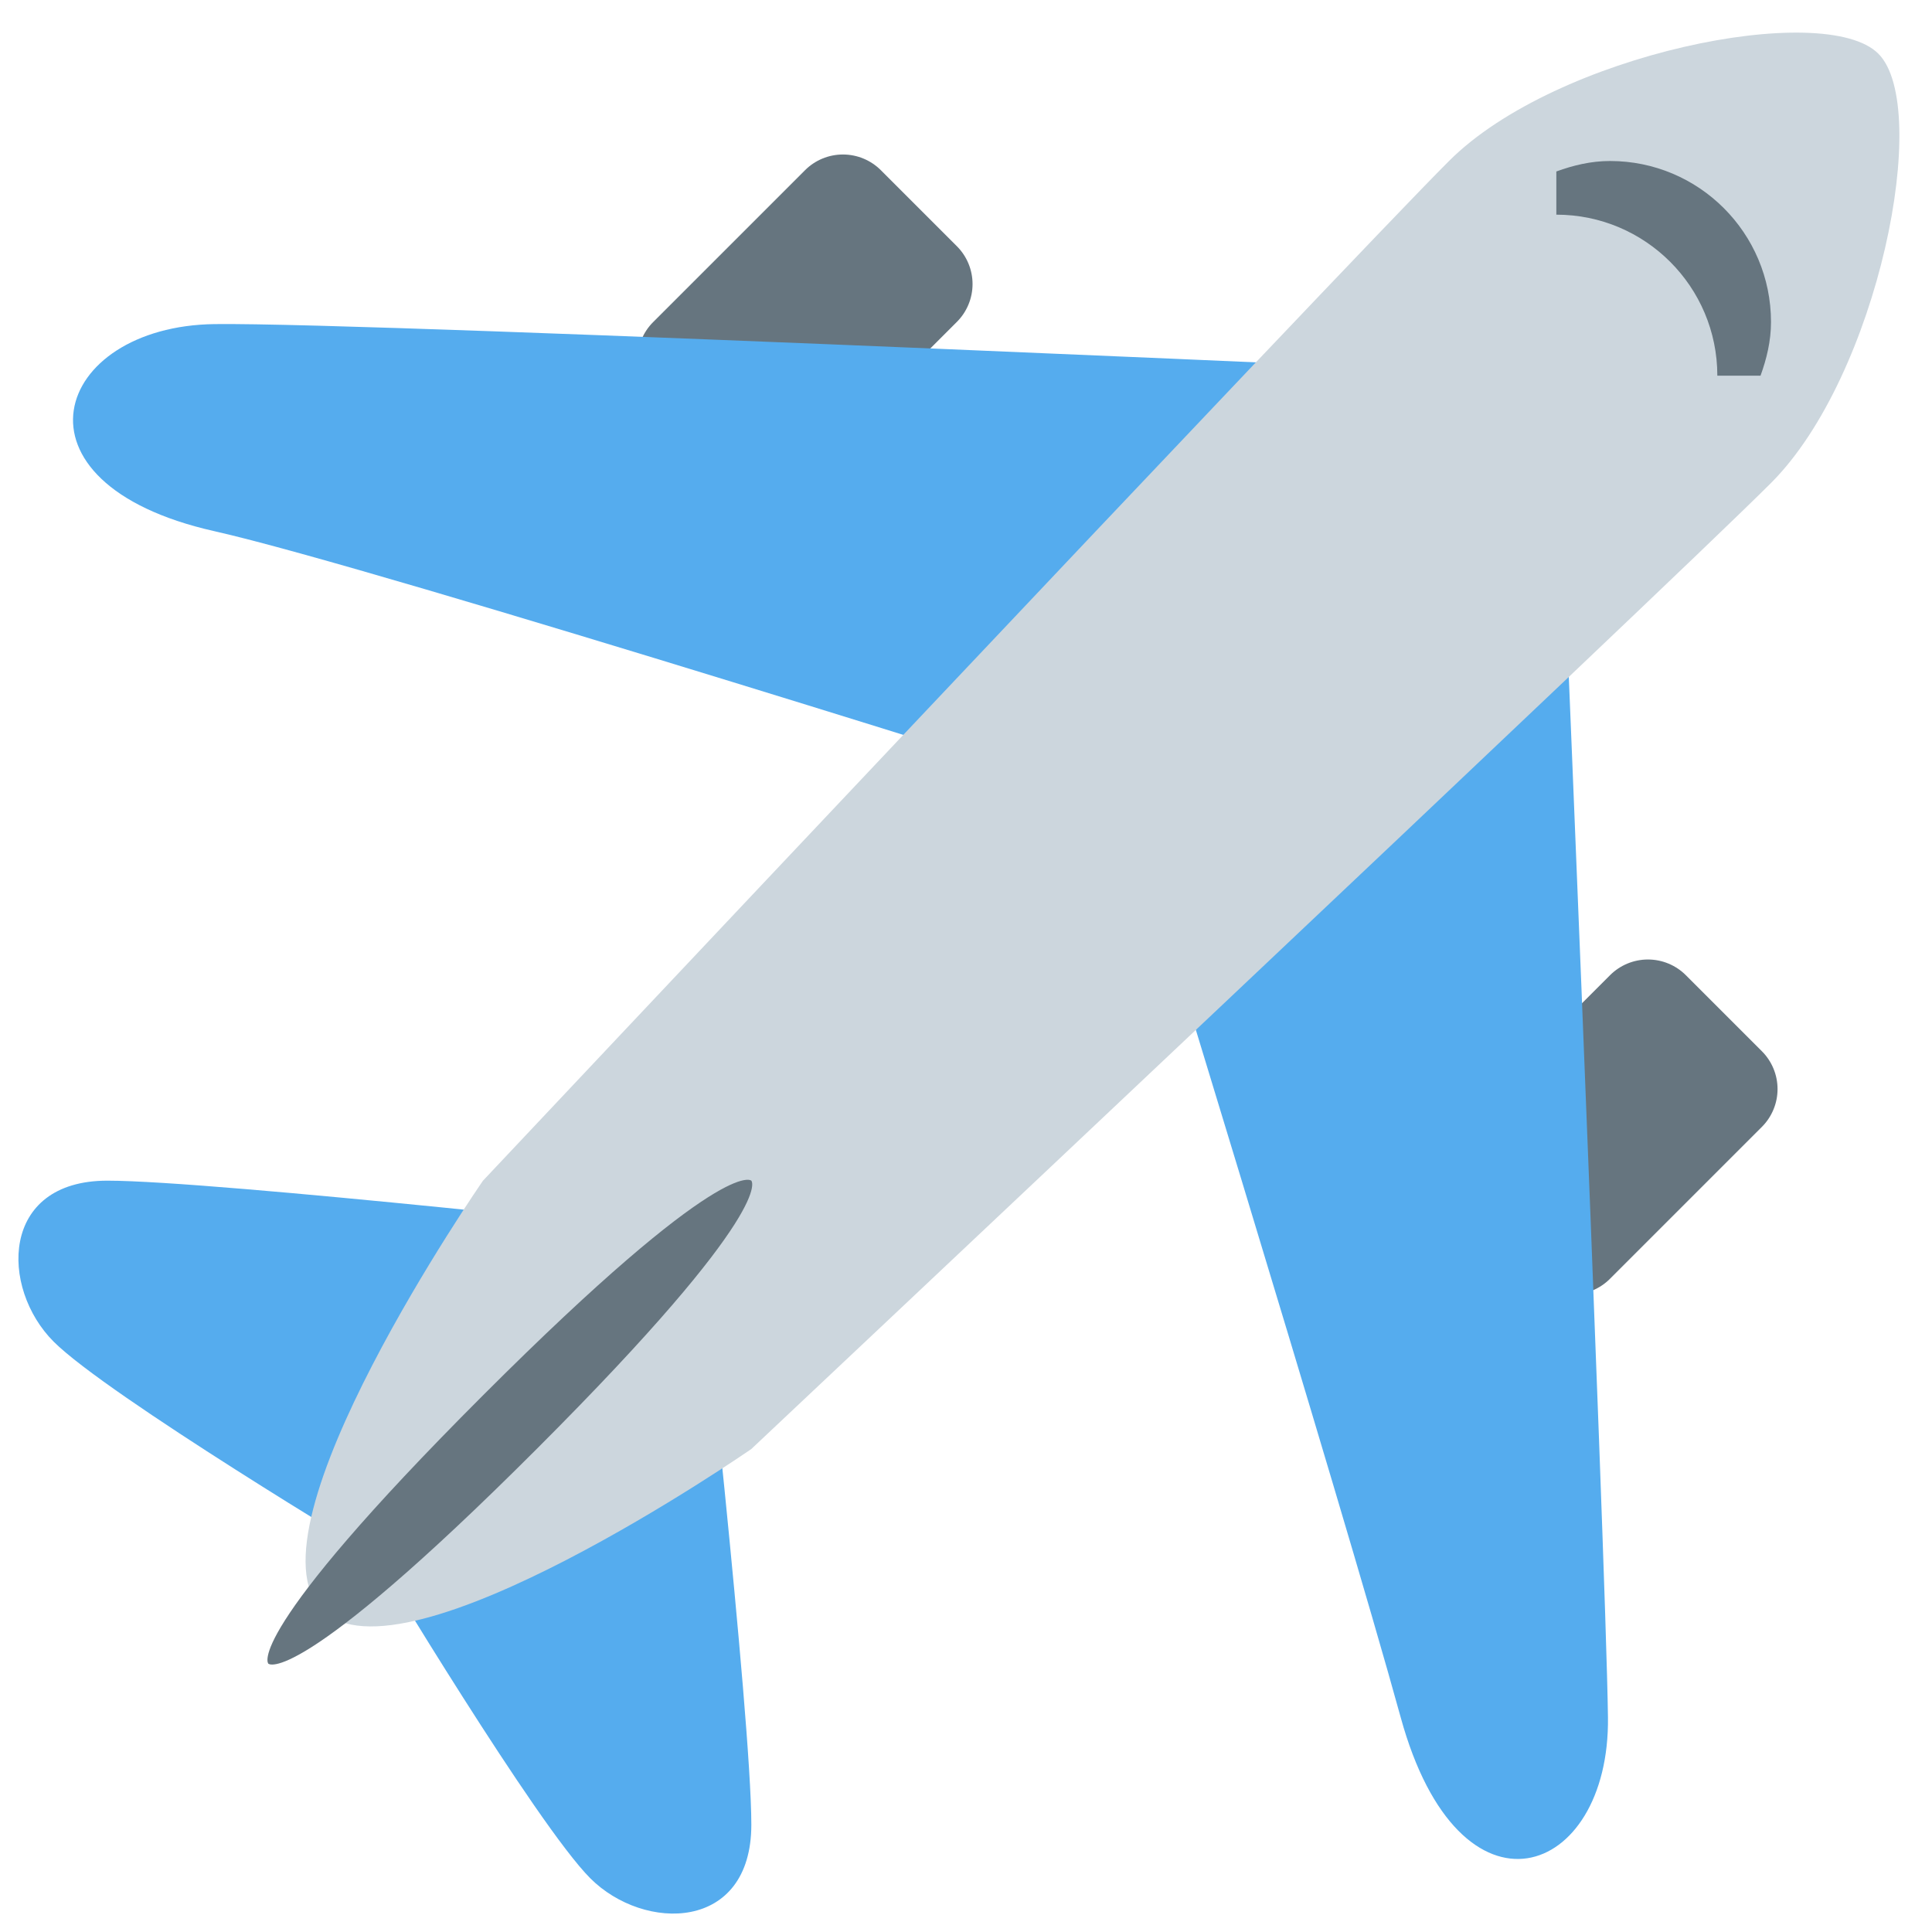
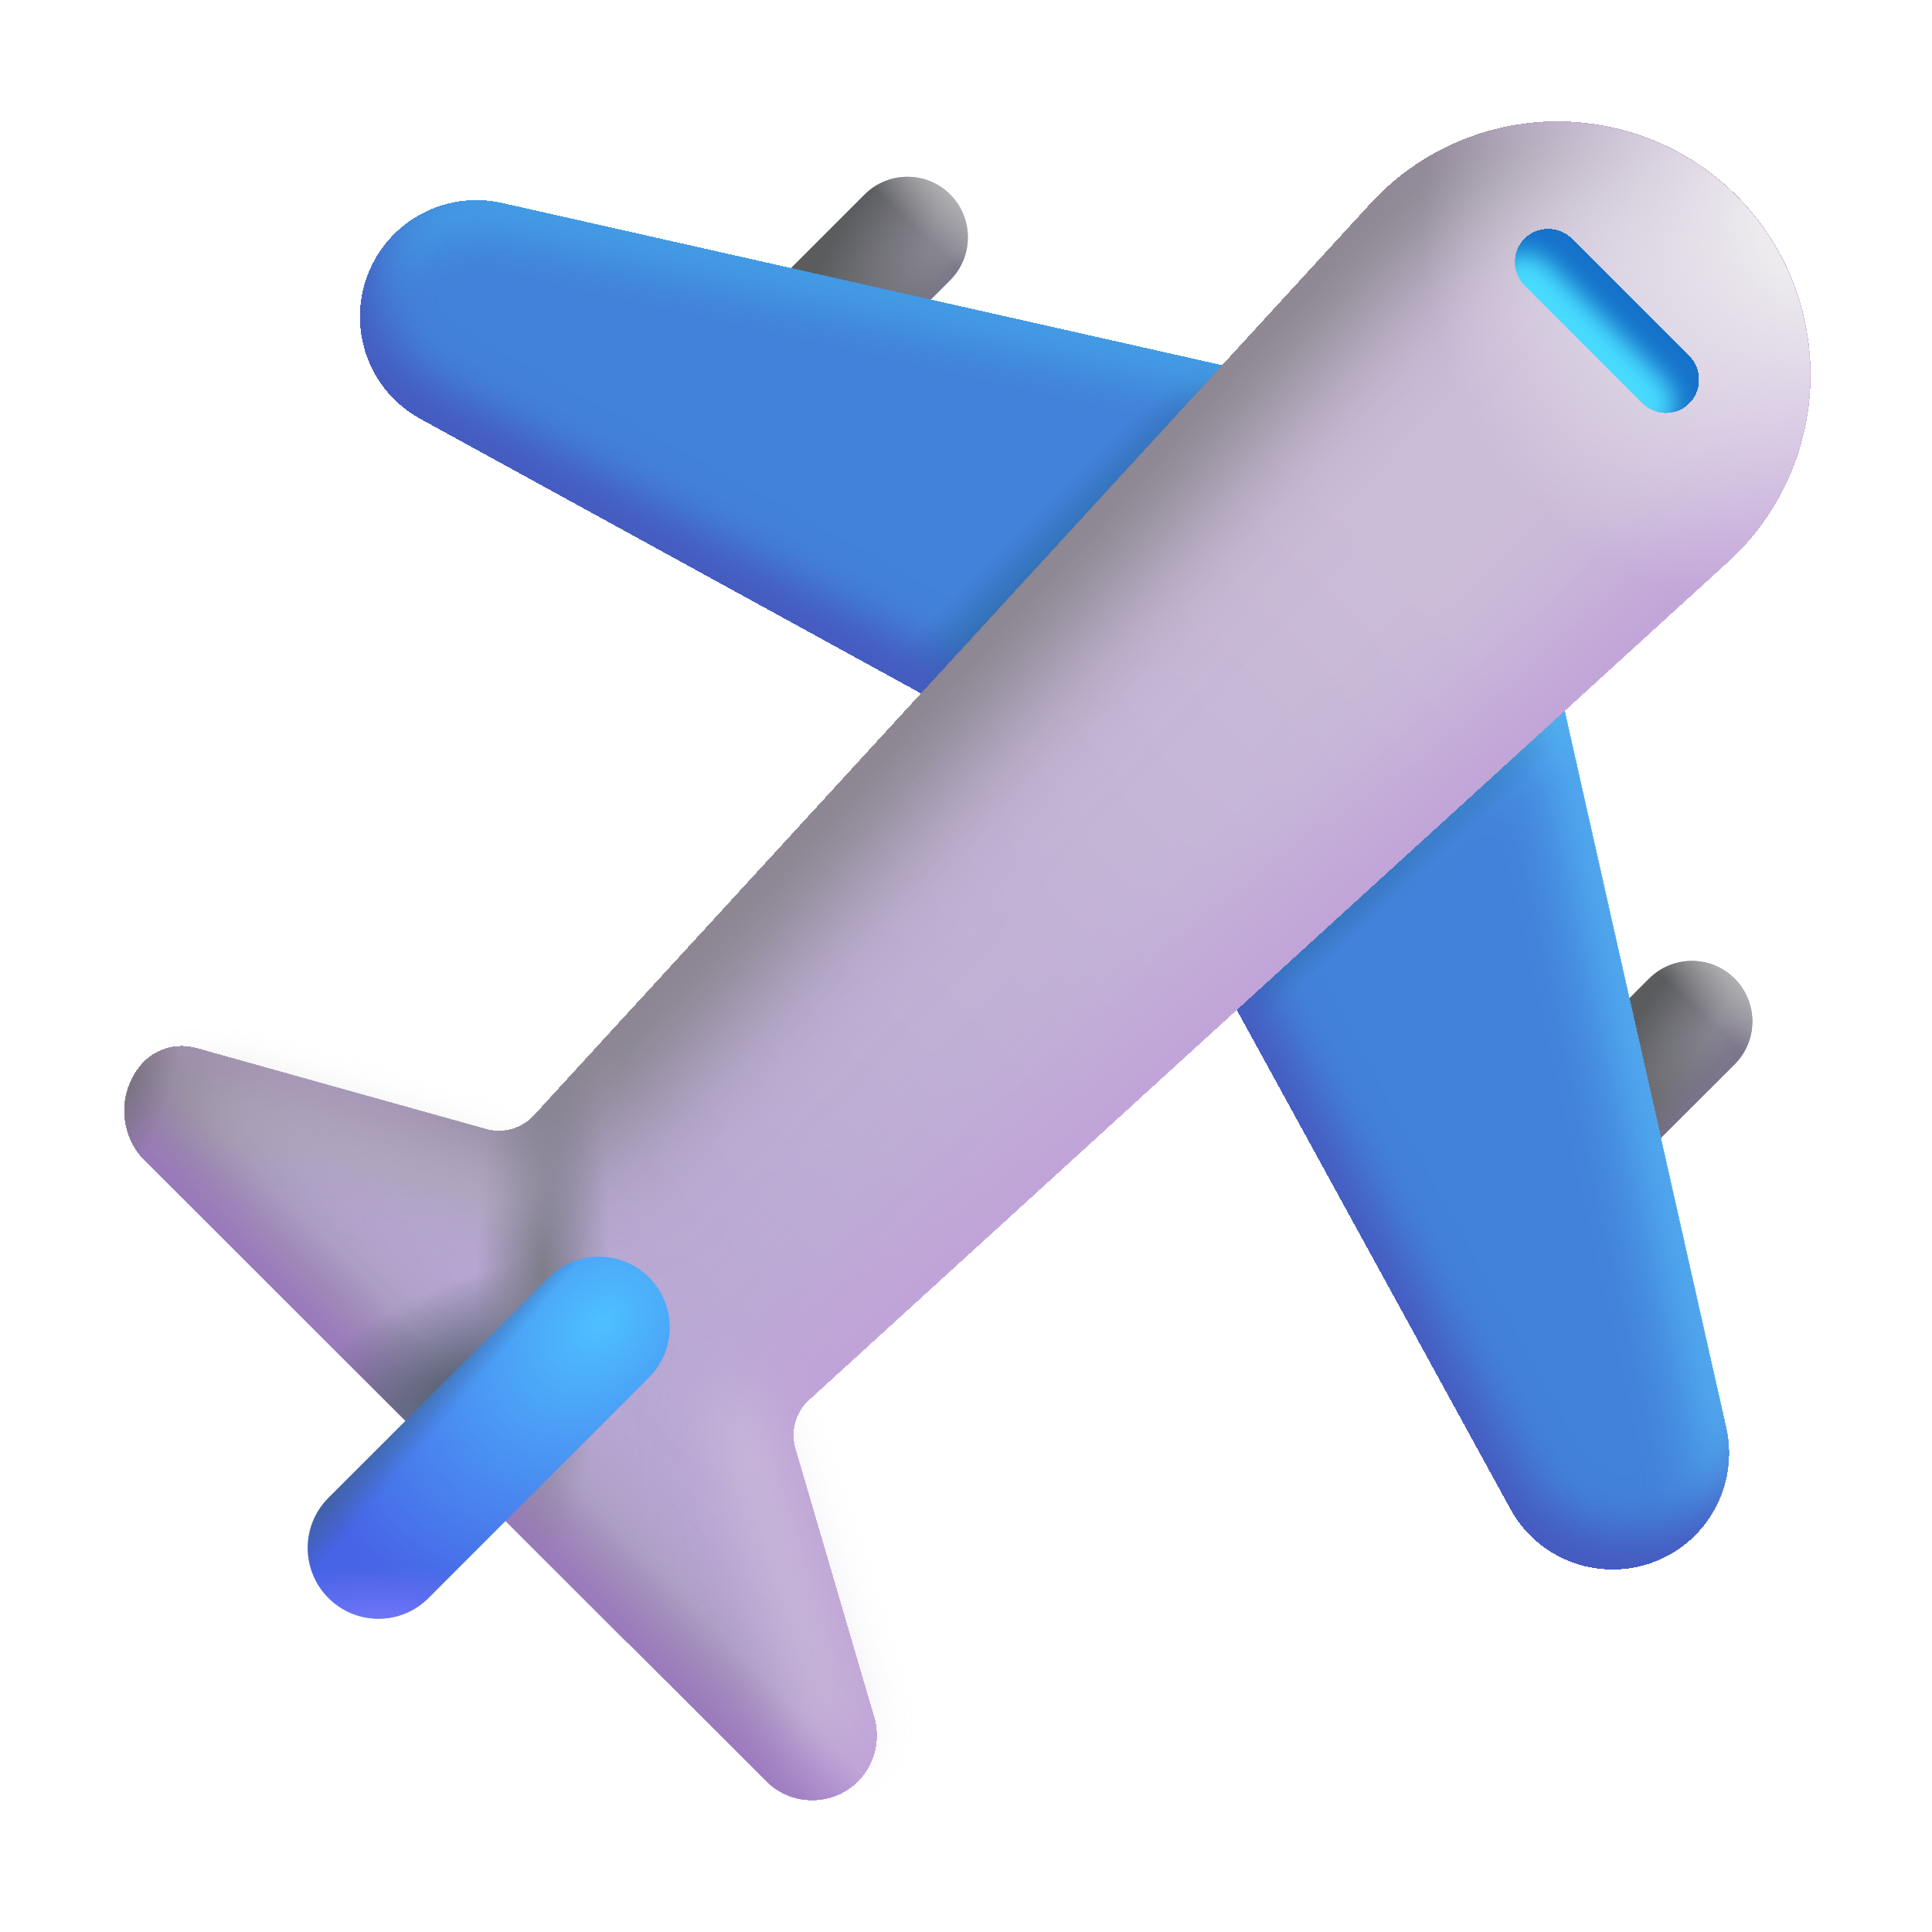
- <svg xmlns="http://www.w3.org/2000/svg" viewBox="0 0 36 36">
-   <path fill="#66757F" d="M30 23.828a.997.997 0 0 1-1.414 0l-1.414-1.414a.997.997 0 0 1 0-1.414L30 18.172a.999.999 0 0 1 1.414 0l1.414 1.414a.997.997 0 0 1 0 1.414L30 23.828zm-15-15a.997.997 0 0 1-1.414 0l-1.414-1.414a.997.997 0 0 1 0-1.414L15 3.172a.999.999 0 0 1 1.414 0l1.414 1.414a.997.997 0 0 1 0 1.414L15 8.828z" />
-   <path fill="#55ACEE" d="M2 22c2 0 11 1 11 1s1 9 1 11-2 2-3 1-4-6-4-6-5-3-6-4-1-3 1-3zM4 6.039C7 6 29 7 29 7s.924 22 .962 25c.038 3-2.763 4.002-3.862.001S21 15 21 15 7.045 10.583 3.995 9.898C0 9 .999 6.077 4 6.039z" />
-   <path fill="#CCD6DD" d="M27 3c2-2 7-3 8-2s0 6-2 8-19 18-19 18-6.5 4.5-8 3 3-8 3-8S25 5 27 3z" />
-   <path fill="#66757F" d="M14 22s.5.5-4 5-5 4-5 4-.5-.5 4-5 5-4 5-4zM29 4a3 3 0 0 1 3 3h.805c.114-.315.195-.645.195-1a3 3 0 0 0-3-3c-.355 0-.685.081-1 .195V4z" />
+ <svg xmlns="http://www.w3.org/2000/svg" viewBox="0 0 32 32">
+   <g fill="none">
+     <path fill="url(#ielANxb)" d="M25.452 19.487a1.003 1.003 0 0 1 0-1.418l1.86-1.86a1.003 1.003 0 1 1 1.418 1.42l-1.86 1.858a1.003 1.003 0 0 1-1.418 0" />
+     <path fill="url(#i696Bkk)" d="M25.452 19.487a1.003 1.003 0 0 1 0-1.418l1.86-1.86a1.003 1.003 0 1 1 1.418 1.42l-1.86 1.858a1.003 1.003 0 0 1-1.418 0" />
+     <path fill="url(#iWvXNcd)" d="M25.452 19.487a1.003 1.003 0 0 1 0-1.418l1.86-1.86a1.003 1.003 0 1 1 1.418 1.42l-1.86 1.858a1.003 1.003 0 0 1-1.418 0" />
+     <path fill="url(#ipyoMpc)" d="M12.46 6.5a1.003 1.003 0 0 1 0-1.419l1.859-1.859a1.003 1.003 0 0 1 1.418 1.419L13.88 6.499a1.003 1.003 0 0 1-1.419 0" />
+     <path fill="url(#il22dBd)" d="M12.46 6.5a1.003 1.003 0 0 1 0-1.419l1.859-1.859a1.003 1.003 0 0 1 1.418 1.419L13.88 6.499a1.003 1.003 0 0 1-1.419 0" />
+     <path fill="url(#iEXp9Be)" d="M12.46 6.5a1.003 1.003 0 0 1 0-1.419l1.859-1.859a1.003 1.003 0 0 1 1.418 1.419L13.88 6.499a1.003 1.003 0 0 1-1.419 0" />
+     <g filter="url(#imlc9Yi)">
+       <path fill="#4282DA" d="M17.267 12.58L6.964 6.93a1.924 1.924 0 0 1 1.348-3.563l13.002 2.93z" />
+       <path fill="url(#iLJiC4i)" d="M17.267 12.58L6.964 6.93a1.924 1.924 0 0 1 1.348-3.563l13.002 2.93z" />
+     </g>
+     <g filter="url(#iYRxqic)">
+       <path fill="#4282DA" d="m19.376 14.69l5.648 10.301a1.924 1.924 0 0 0 3.564-1.347l-2.93-13.002z" />
+       <path fill="url(#igTZHkc)" d="m19.376 14.69l5.648 10.301a1.924 1.924 0 0 0 3.564-1.347l-2.93-13.002z" />
+     </g>
+     <g filter="url(#iCwMC1b)">
+       <path fill="url(#izduFyd)" d="M8.047 18.703a.8.8 0 0 0 .805-.23l13.87-15.116a4.19 4.19 0 1 1 5.912 5.93L13.4 23.18a.8.8 0 0 0-.229.817l1.305 4.451a1.067 1.067 0 0 1-1.778 1.055L2.405 19.224a1.17 1.17 0 0 1-.064-1.585a.88.88 0 0 1 .904-.277z" />
+     </g>
+     <path fill="url(#iJA9gvd)" d="M8.047 18.703a.8.8 0 0 0 .805-.23l13.87-15.116a4.19 4.19 0 1 1 5.912 5.93L13.4 23.18a.8.8 0 0 0-.229.817l1.305 4.451a1.067 1.067 0 0 1-1.778 1.055L2.405 19.224a1.17 1.17 0 0 1-.064-1.585a.88.88 0 0 1 .904-.277z" />
+     <path fill="url(#itMgIFe)" d="M8.047 18.703a.8.8 0 0 0 .805-.23l13.87-15.116a4.19 4.19 0 1 1 5.912 5.93L13.4 23.18a.8.8 0 0 0-.229.817l1.305 4.451a1.067 1.067 0 0 1-1.778 1.055L2.405 19.224a1.17 1.17 0 0 1-.064-1.585a.88.88 0 0 1 .904-.277z" />
+     <path fill="url(#iNrp4le)" d="M8.047 18.703a.8.8 0 0 0 .805-.23l13.87-15.116a4.19 4.19 0 1 1 5.912 5.93L13.4 23.18a.8.8 0 0 0-.229.817l1.305 4.451a1.067 1.067 0 0 1-1.778 1.055L2.405 19.224a1.17 1.17 0 0 1-.064-1.585a.88.88 0 0 1 .904-.277z" />
+     <path fill="url(#i7FxH0D)" d="M8.047 18.703a.8.8 0 0 0 .805-.23l13.87-15.116a4.19 4.19 0 1 1 5.912 5.93L13.4 23.18a.8.8 0 0 0-.229.817l1.305 4.451a1.067 1.067 0 0 1-1.778 1.055L2.405 19.224a1.17 1.17 0 0 1-.064-1.585a.88.88 0 0 1 .904-.277z" />
+     <path fill="url(#iFGRl8c)" d="M8.047 18.703a.8.8 0 0 0 .805-.23l13.87-15.116a4.19 4.19 0 1 1 5.912 5.93L13.4 23.18a.8.8 0 0 0-.229.817l1.305 4.451a1.067 1.067 0 0 1-1.778 1.055L2.405 19.224a1.17 1.17 0 0 1-.064-1.585a.88.88 0 0 1 .904-.277z" />
+     <g filter="url(#iZK9cKd)">
+       <rect width="3.844" height="1.096" x="25.644" y="3.571" fill="#48DBFF" rx=".548" transform="rotate(45 25.644 3.57)" />
+     </g>
+     <rect width="7.51" height="2.344" x="4.612" y="25.639" fill="url(#iKTrKKe)" rx="1.172" transform="rotate(-45 4.612 25.64)" />
+     <rect width="7.51" height="2.344" x="4.612" y="25.639" fill="url(#iLlDL2d)" rx="1.172" transform="rotate(-45 4.612 25.64)" />
+     <rect width="7.51" height="2.344" x="4.612" y="25.639" fill="url(#iIHJWPb)" rx="1.172" transform="rotate(-45 4.612 25.64)" />
+     <g filter="url(#iAYxE5d)">
+       <path stroke="#B3ADB8" stroke-linecap="round" stroke-width=".5" d="m3.392 18.252l5.094 1.562" />
+     </g>
+     <g filter="url(#i0NjASb)">
+       <path stroke="#D1C7DB" stroke-linecap="round" stroke-width=".5" d="m12.142 23.314l1.719 5.313" />
+     </g>
+     <defs>
+       <linearGradient id="i696Bkk" x1="28.493" x2="27.986" y1="17.997" y2="17.533" gradientUnits="userSpaceOnUse">
+         <stop stop-color="#7C758F" />
+         <stop offset="1" stop-color="#7C758F" stop-opacity="0" />
+       </linearGradient>
+       <linearGradient id="iWvXNcd" x1="29.023" x2="28.29" y1="16.114" y2="16.895" gradientUnits="userSpaceOnUse">
+         <stop offset=".205" stop-color="#B3B2B4" />
+         <stop offset="1" stop-color="#B3B2B4" stop-opacity="0" />
+       </linearGradient>
+       <linearGradient id="il22dBd" x1="15.501" x2="15.259" y1="5.01" y2="4.767" gradientUnits="userSpaceOnUse">
+         <stop stop-color="#7C758F" />
+         <stop offset="1" stop-color="#7C758F" stop-opacity="0" />
+       </linearGradient>
+       <linearGradient id="iEXp9Be" x1="16.031" x2="15.298" y1="3.127" y2="3.908" gradientUnits="userSpaceOnUse">
+         <stop offset=".205" stop-color="#B3B2B4" />
+         <stop offset="1" stop-color="#B3B2B4" stop-opacity="0" />
+       </linearGradient>
+       <linearGradient id="iLJiC4i" x1="18.017" x2="16.97" y1="9.752" y2="8.705" gradientUnits="userSpaceOnUse">
+         <stop offset=".104" stop-color="#256198" />
+         <stop offset="1" stop-color="#256198" stop-opacity="0" />
+       </linearGradient>
+       <linearGradient id="igTZHkc" x1="22.673" x2="23.361" y1="13.908" y2="14.658" gradientUnits="userSpaceOnUse">
+         <stop stop-color="#256198" />
+         <stop offset="1" stop-color="#256198" stop-opacity="0" />
+       </linearGradient>
+       <linearGradient id="izduFyd" x1="22.943" x2="5.184" y1="8.848" y2="25.886" gradientUnits="userSpaceOnUse">
+         <stop stop-color="#CBBCD8" />
+         <stop offset="1" stop-color="#B1A1D1" />
+       </linearGradient>
+       <linearGradient id="iJA9gvd" x1="7.215" x2="8.296" y1="24.51" y2="23.428" gradientUnits="userSpaceOnUse">
+         <stop stop-color="#9871C0" />
+         <stop offset="1" stop-color="#9871C0" stop-opacity="0" />
+       </linearGradient>
+       <linearGradient id="iLlDL2d" x1="8.365" x2="8.432" y1="25.221" y2="26.061" gradientUnits="userSpaceOnUse">
+         <stop stop-color="#3F618F" />
+         <stop offset="1" stop-color="#3F618F" stop-opacity="0" />
+       </linearGradient>
+       <radialGradient id="ielANxb" cx="0" cy="0" r="1" gradientTransform="rotate(135 11.074 14.31)scale(3.41304 1.29948)" gradientUnits="userSpaceOnUse">
+         <stop offset=".233" stop-color="#86848F" />
+         <stop offset="1" stop-color="#5A5C5E" />
+       </radialGradient>
+       <radialGradient id="ipyoMpc" cx="0" cy="0" r="1" gradientTransform="rotate(135 7.268 5.126)scale(3.41304 1.57899)" gradientUnits="userSpaceOnUse">
+         <stop offset=".233" stop-color="#86848F" />
+         <stop offset="1" stop-color="#5A5C5E" />
+       </radialGradient>
+       <radialGradient id="itMgIFe" cx="0" cy="0" r="1" gradientTransform="matrix(.76672 .2137 -.50914 1.82667 2.062 17.902)" gradientUnits="userSpaceOnUse">
+         <stop stop-color="#76707B" />
+         <stop offset="1" stop-color="#76707B" stop-opacity="0" />
+       </radialGradient>
+       <radialGradient id="iNrp4le" cx="0" cy="0" r="1" gradientTransform="rotate(153.435 1.04 12.404)scale(3.77336 1.66021)" gradientUnits="userSpaceOnUse">
+         <stop offset=".129" stop-color="#5F677B" />
+         <stop offset="1" stop-color="#5F677B" stop-opacity="0" />
+       </radialGradient>
+       <radialGradient id="i7FxH0D" cx="0" cy="0" r="1" gradientTransform="matrix(.125 -4.875 1.09383 .02805 8.986 21.096)" gradientUnits="userSpaceOnUse">
+         <stop stop-color="#7D7D8A" />
+         <stop offset="1" stop-color="#7D7D8A" stop-opacity="0" />
+       </radialGradient>
+       <radialGradient id="iFGRl8c" cx="0" cy="0" r="1" gradientTransform="rotate(143.13 14.591 6.827)scale(6.875 6.64399)" gradientUnits="userSpaceOnUse">
+         <stop offset=".175" stop-color="#EDEBEE" />
+         <stop offset="1" stop-color="#EDEBEE" stop-opacity="0" />
+       </radialGradient>
+       <radialGradient id="iKTrKKe" cx="0" cy="0" r="1" gradientTransform="matrix(-5.54637 .02207 -.01614 -4.05524 11.028 26.779)" gradientUnits="userSpaceOnUse">
+         <stop stop-color="#4DC0FF" />
+         <stop offset="1" stop-color="#4763E6" />
+       </radialGradient>
+       <radialGradient id="iIHJWPb" cx="0" cy="0" r="1" gradientTransform="matrix(.98605 -.9397 2.10297 2.20667 4.725 28.096)" gradientUnits="userSpaceOnUse">
+         <stop stop-color="#847FFF" />
+         <stop offset="1" stop-color="#847FFF" stop-opacity="0" />
+       </radialGradient>
+       <filter id="imlc9Yi" width="15.648" height="10.359" x="5.965" y="2.721" color-interpolation-filters="sRGB" filterUnits="userSpaceOnUse">
+         <feFlood flood-opacity="0" result="BackgroundImageFix" />
+         <feBlend in="SourceGraphic" in2="BackgroundImageFix" result="shape" />
+         <feColorMatrix in="SourceAlpha" result="hardAlpha" values="0 0 0 0 0 0 0 0 0 0 0 0 0 0 0 0 0 0 127 0" />
+         <feOffset dy=".5" />
+         <feGaussianBlur stdDeviation=".375" />
+         <feComposite in2="hardAlpha" k2="-1" k3="1" operator="arithmetic" />
+         <feColorMatrix values="0 0 0 0 0.259 0 0 0 0 0.62 0 0 0 0 0.902 0 0 0 1 0" />
+         <feBlend in2="shape" result="effect1_innerShadow_18_12514" />
+         <feColorMatrix in="SourceAlpha" result="hardAlpha" values="0 0 0 0 0 0 0 0 0 0 0 0 0 0 0 0 0 0 127 0" />
+         <feOffset dx=".3" dy="-.6" />
+         <feGaussianBlur stdDeviation=".375" />
+         <feComposite in2="hardAlpha" k2="-1" k3="1" operator="arithmetic" />
+         <feColorMatrix values="0 0 0 0 0.271 0 0 0 0 0.353 0 0 0 0 0.753 0 0 0 1 0" />
+         <feBlend in2="effect1_innerShadow_18_12514" result="effect2_innerShadow_18_12514" />
+       </filter>
+       <filter id="iYRxqic" width="9.559" height="16.948" x="19.376" y="10.042" color-interpolation-filters="sRGB" filterUnits="userSpaceOnUse">
+         <feFlood flood-opacity="0" result="BackgroundImageFix" />
+         <feBlend in="SourceGraphic" in2="BackgroundImageFix" result="shape" />
+         <feColorMatrix in="SourceAlpha" result="hardAlpha" values="0 0 0 0 0 0 0 0 0 0 0 0 0 0 0 0 0 0 127 0" />
+         <feOffset dy="1" />
+         <feGaussianBlur stdDeviation=".625" />
+         <feComposite in2="hardAlpha" k2="-1" k3="1" operator="arithmetic" />
+         <feColorMatrix values="0 0 0 0 0.349 0 0 0 0 0.784 0 0 0 0 1 0 0 0 1 0" />
+         <feBlend in2="shape" result="effect1_innerShadow_18_12514" />
+         <feColorMatrix in="SourceAlpha" result="hardAlpha" values="0 0 0 0 0 0 0 0 0 0 0 0 0 0 0 0 0 0 127 0" />
+         <feOffset dx=".3" dy="-.6" />
+         <feGaussianBlur stdDeviation=".375" />
+         <feComposite in2="hardAlpha" k2="-1" k3="1" operator="arithmetic" />
+         <feColorMatrix values="0 0 0 0 0.271 0 0 0 0 0.353 0 0 0 0 0.753 0 0 0 1 0" />
+         <feBlend in2="effect1_innerShadow_18_12514" result="effect2_innerShadow_18_12514" />
+       </filter>
+       <filter id="iCwMC1b" width="29.938" height="28.816" x="1.062" y="1.5" color-interpolation-filters="sRGB" filterUnits="userSpaceOnUse">
+         <feFlood flood-opacity="0" result="BackgroundImageFix" />
+         <feBlend in="SourceGraphic" in2="BackgroundImageFix" result="shape" />
+         <feColorMatrix in="SourceAlpha" result="hardAlpha" values="0 0 0 0 0 0 0 0 0 0 0 0 0 0 0 0 0 0 127 0" />
+         <feOffset dx="1" dy=".5" />
+         <feGaussianBlur stdDeviation="1" />
+         <feComposite in2="hardAlpha" k2="-1" k3="1" operator="arithmetic" />
+         <feColorMatrix values="0 0 0 0 0.486 0 0 0 0 0.482 0 0 0 0 0.49 0 0 0 1 0" />
+         <feBlend in2="shape" result="effect1_innerShadow_18_12514" />
+         <feColorMatrix in="SourceAlpha" result="hardAlpha" values="0 0 0 0 0 0 0 0 0 0 0 0 0 0 0 0 0 0 127 0" />
+         <feOffset dx="-1" dy="-.5" />
+         <feGaussianBlur stdDeviation="1" />
+         <feComposite in2="hardAlpha" k2="-1" k3="1" operator="arithmetic" />
+         <feColorMatrix values="0 0 0 0 0.761 0 0 0 0 0.639 0 0 0 0 0.859 0 0 0 1 0" />
+         <feBlend in2="effect1_innerShadow_18_12514" result="effect2_innerShadow_18_12514" />
+       </filter>
+       <filter id="iZK9cKd" width="3.439" height="3.439" x="24.696" y="3.798" color-interpolation-filters="sRGB" filterUnits="userSpaceOnUse">
+         <feFlood flood-opacity="0" result="BackgroundImageFix" />
+         <feBlend in="SourceGraphic" in2="BackgroundImageFix" result="shape" />
+         <feColorMatrix in="SourceAlpha" result="hardAlpha" values="0 0 0 0 0 0 0 0 0 0 0 0 0 0 0 0 0 0 127 0" />
+         <feOffset dx="-.4" dy=".4" />
+         <feGaussianBlur stdDeviation=".2" />
+         <feComposite in2="hardAlpha" k2="-1" k3="1" operator="arithmetic" />
+         <feColorMatrix values="0 0 0 0 0.082 0 0 0 0 0.447 0 0 0 0 0.792 0 0 0 1 0" />
+         <feBlend in2="shape" result="effect1_innerShadow_18_12514" />
+       </filter>
+       <filter id="iAYxE5d" width="7.594" height="4.063" x="2.142" y="17.002" color-interpolation-filters="sRGB" filterUnits="userSpaceOnUse">
+         <feFlood flood-opacity="0" result="BackgroundImageFix" />
+         <feBlend in="SourceGraphic" in2="BackgroundImageFix" result="shape" />
+         <feGaussianBlur result="effect1_foregroundBlur_18_12514" stdDeviation=".5" />
+       </filter>
+       <filter id="i0NjASb" width="4.219" height="7.813" x="10.892" y="22.064" color-interpolation-filters="sRGB" filterUnits="userSpaceOnUse">
+         <feFlood flood-opacity="0" result="BackgroundImageFix" />
+         <feBlend in="SourceGraphic" in2="BackgroundImageFix" result="shape" />
+         <feGaussianBlur result="effect1_foregroundBlur_18_12514" stdDeviation=".5" />
+       </filter>
+     </defs>
+   </g>
</svg>
